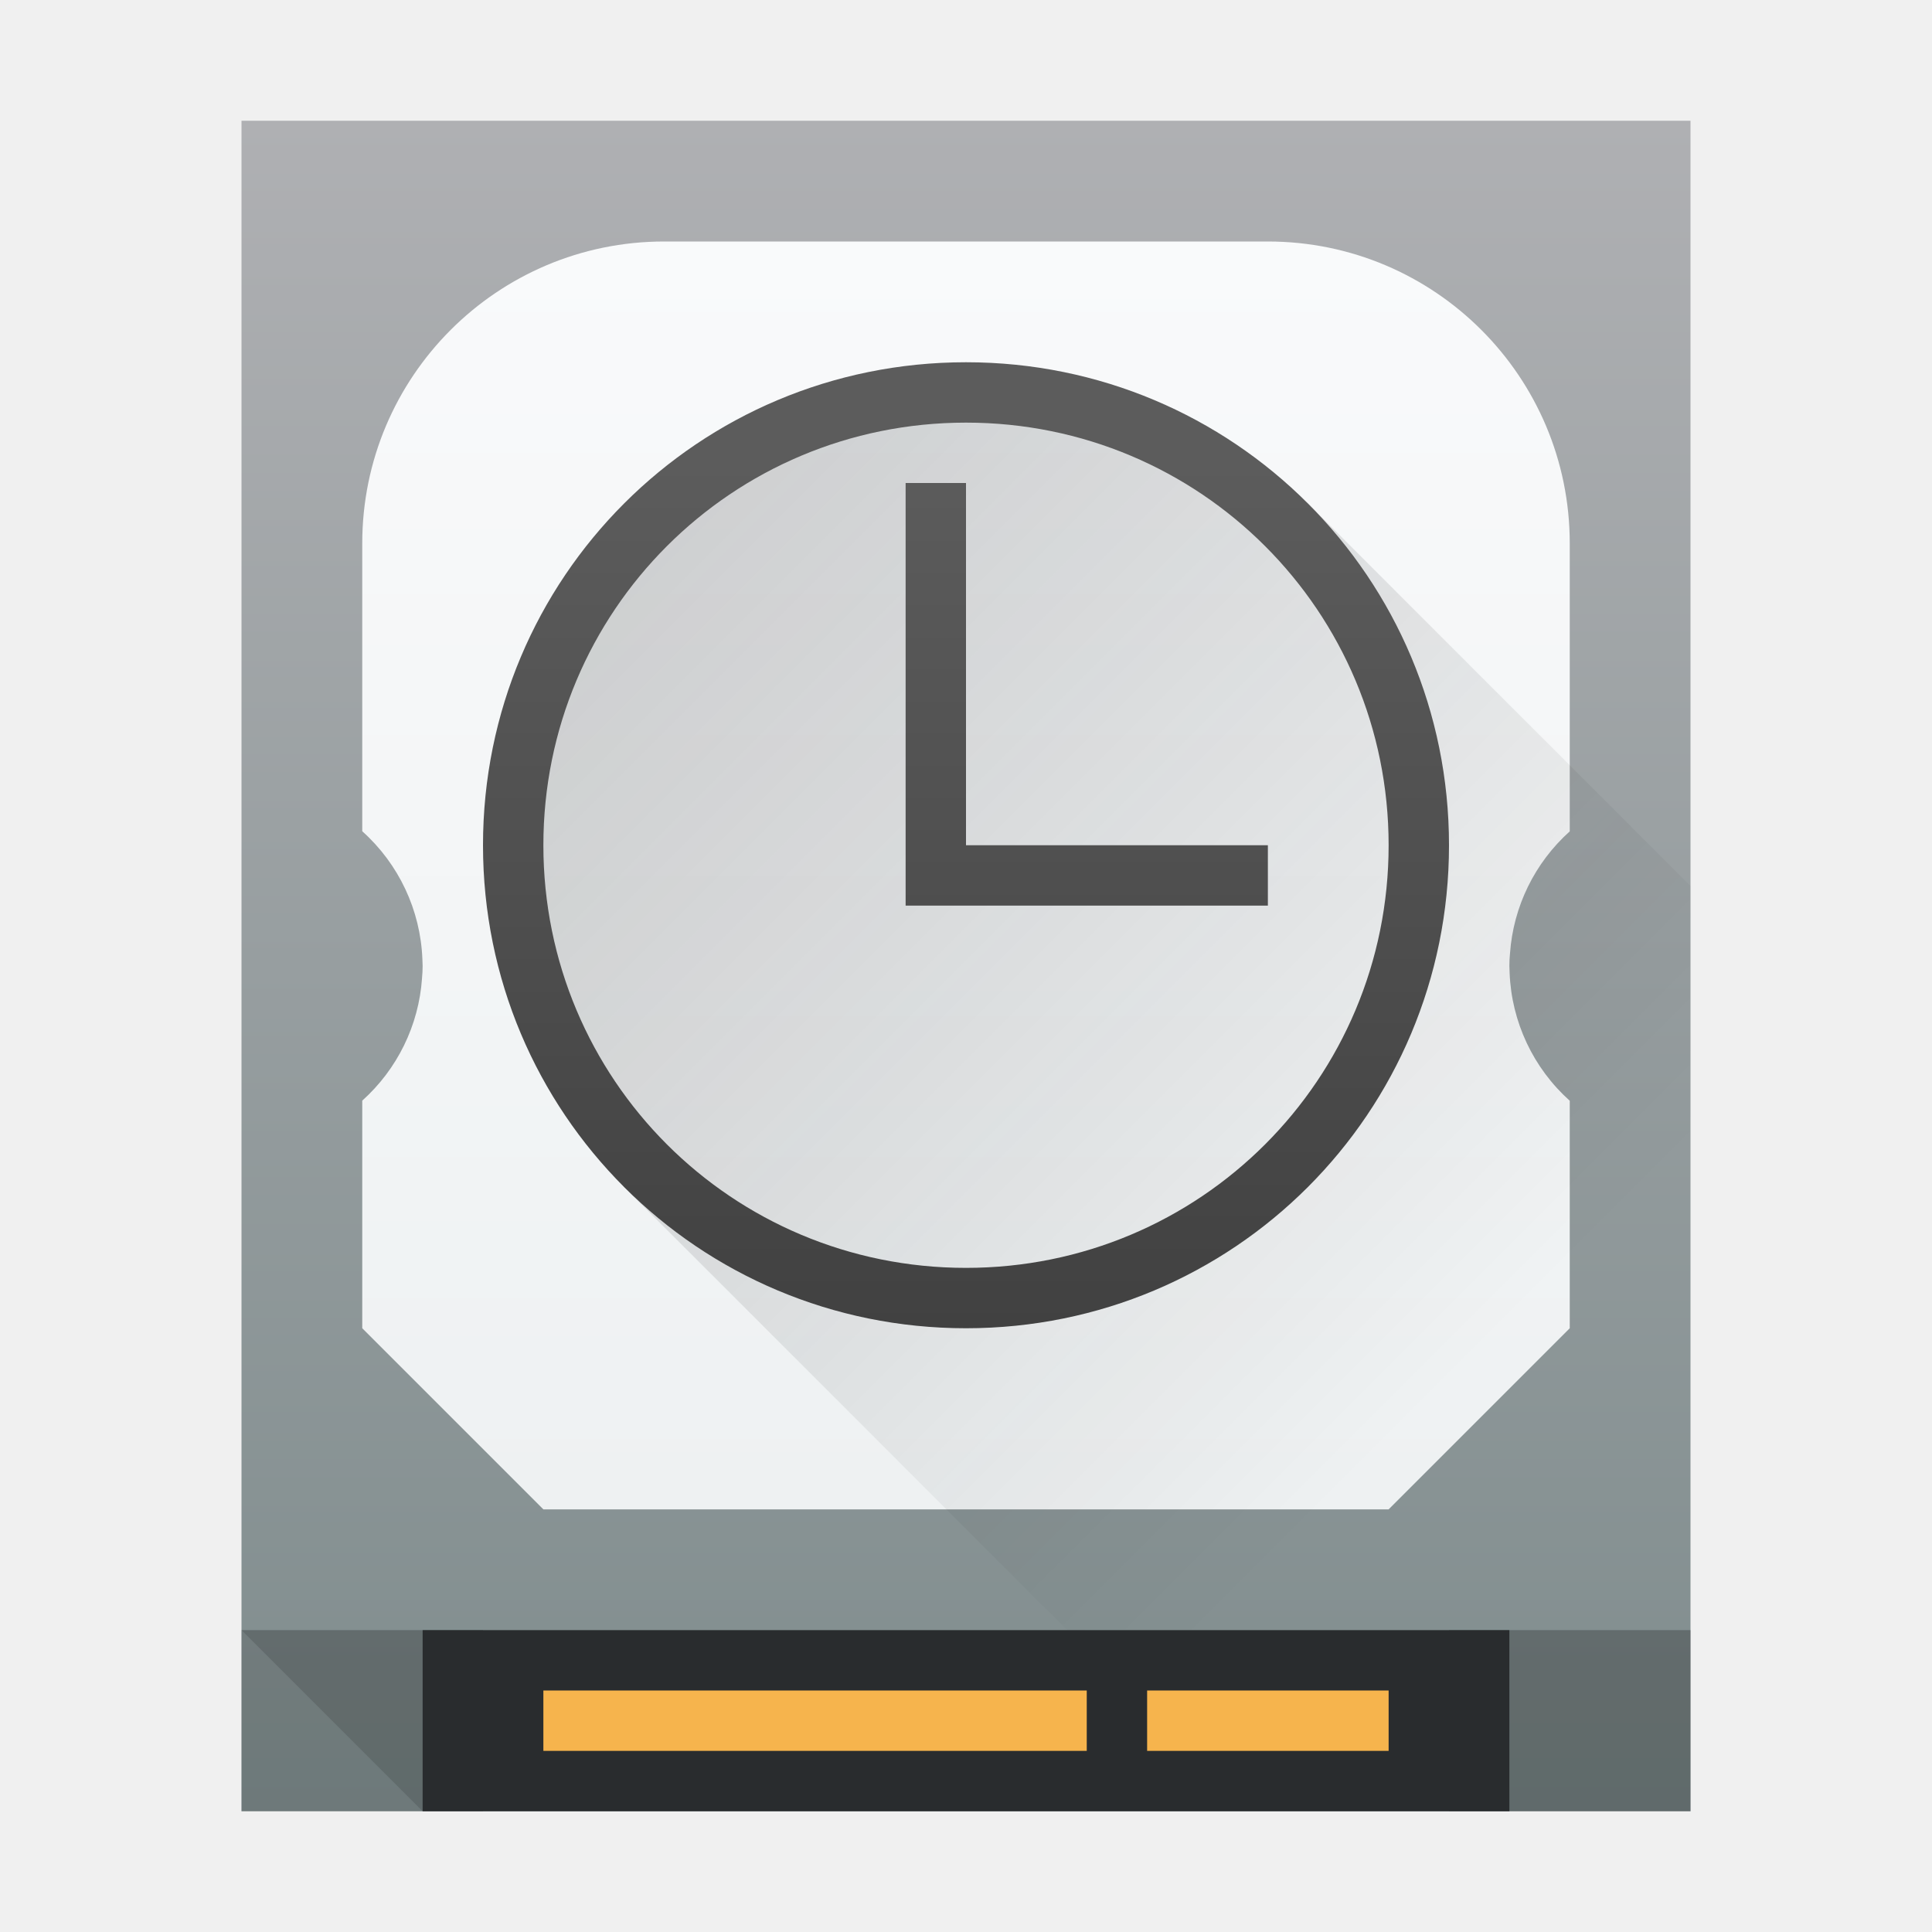
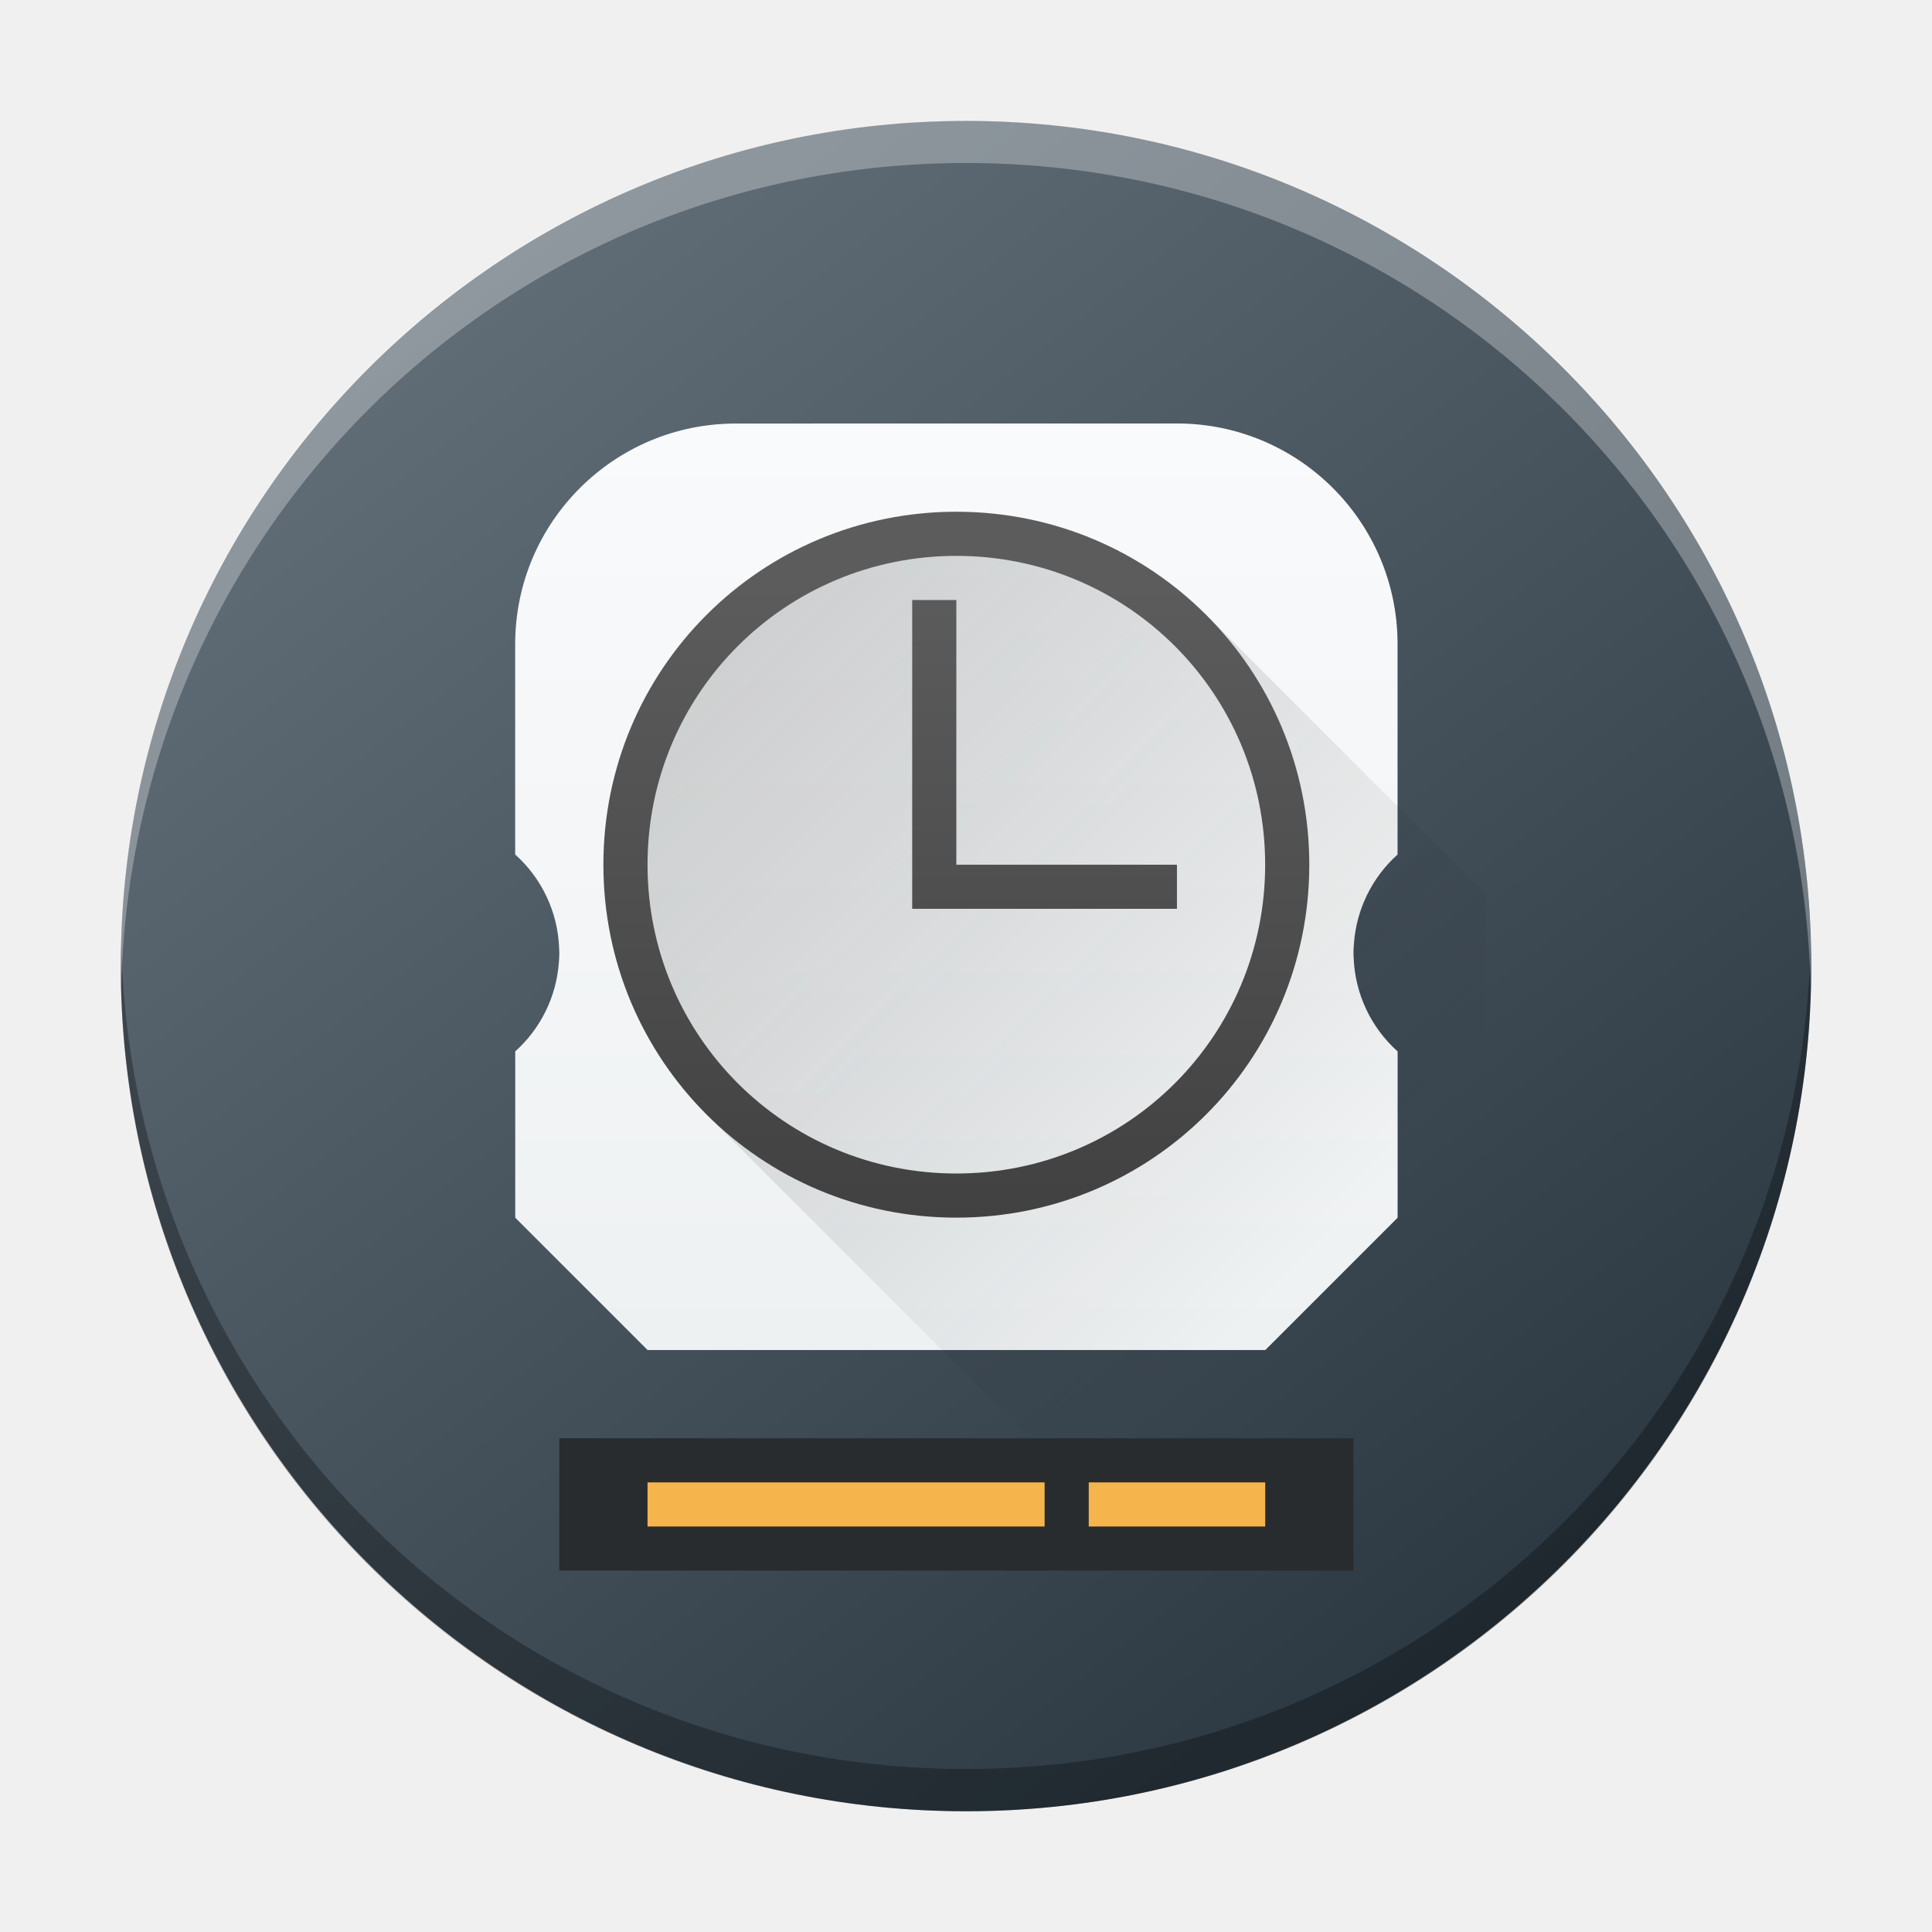
- <svg xmlns="http://www.w3.org/2000/svg" xmlns:xlink="http://www.w3.org/1999/xlink" height="32" width="32">
+ <svg xmlns="http://www.w3.org/2000/svg" xmlns:xlink="http://www.w3.org/1999/xlink" height="32" width="32" version="1.1" id="svg42">
+   <defs id="defs46">
+     <linearGradient gradientTransform="matrix(0.6999708,0,0,0.6999311,-301.988,-350.6227)" gradientUnits="userSpaceOnUse" x2="426.695" y2="499.921" y1="547.675" id="a-6" x1="389.32">
+       <stop stop-color="#18222a" style="stop-color:#1e2b35;stop-opacity:1" id="stop216" />
+       <stop stop-color="#566069" offset="1" style="stop-color:#6d7983;stop-opacity:1" id="stop218" />
+     </linearGradient>
+     <linearGradient xlink:href="#a" id="linearGradient2704" gradientUnits="userSpaceOnUse" gradientTransform="matrix(0.7307641,0,0,0.7307642,4.148222,4.091575)" x1="-421.447" y1="-504.204" x2="-410.447" y2="-493.204" />
+     <linearGradient id="linearGradient623">
+       <stop offset="0" stop-color="#292c2f" id="stop8-3" />
+       <stop offset="1" stop-opacity="0" id="stop10-6" />
+     </linearGradient>
+     <linearGradient xlink:href="#d-7" id="linearGradient2706" gradientUnits="userSpaceOnUse" gradientTransform="matrix(0.3812688,0,0,0.3934872,3.63961,3.192736)" x1="1.333" y1="48.714" x2="1.333" y2="9.714" />
+     <linearGradient id="d-7" gradientTransform="matrix(0.52174,0,0,0.53846,45.59747,-33.19696)" gradientUnits="userSpaceOnUse" x1="1.333" x2="1.333" y1="48.714" y2="9.714">
+       <stop offset="0" stop-color="#eef1f2" id="stop19-5" />
+       <stop offset="1" stop-color="#f9fafb" id="stop21-3" />
+     </linearGradient>
+     <linearGradient xlink:href="#a" id="linearGradient2708" gradientUnits="userSpaceOnUse" gradientTransform="matrix(0.7307641,0,0,0.7307642,4.148222,4.091575)" x1="10" y1="9" x2="24" y2="23" />
+     <linearGradient xlink:href="#f-5" id="linearGradient2710" gradientUnits="userSpaceOnUse" gradientTransform="matrix(0.7307641,0,0,0.7307642,4.148222,4.091575)" x1="-11.306" y1="23.62" x2="-11.306" y2="7.62" />
+     <linearGradient id="f-5" gradientUnits="userSpaceOnUse" x1="-11.306" x2="-11.306" y1="23.62" y2="7.62" gradientTransform="translate(46.29347,-31.96696)">
+       <stop offset="0" stop-color="#3e3e3e" id="stop2-6" />
+       <stop offset="1" stop-color="#5c5c5c" id="stop4-2" />
+     </linearGradient>
+   </defs>
  <linearGradient id="f" gradientUnits="userSpaceOnUse" x1="-11.306" x2="-11.306" y1="23.62" y2="7.62">
-     <stop offset="0" stop-color="#3e3e3e" />
-     <stop offset="1" stop-color="#5c5c5c" />
+     <stop offset="0" stop-color="#3e3e3e" id="stop2" />
+     <stop offset="1" stop-color="#5c5c5c" id="stop4" />
  </linearGradient>
  <linearGradient id="e" gradientUnits="userSpaceOnUse" x1="10" x2="24" xlink:href="#a" y1="9" y2="23" />
  <linearGradient id="a">
-     <stop offset="0" stop-color="#292c2f" />
-     <stop offset="1" stop-opacity="0" />
+     <stop offset="0" stop-color="#292c2f" id="stop8" />
+     <stop offset="1" stop-opacity="0" id="stop10" />
  </linearGradient>
  <linearGradient id="b" gradientTransform="matrix(.58696 0 0 .53846 -227.988 -270.353)" gradientUnits="userSpaceOnUse" x1="388.423" x2="388.423" y1="557.798" y2="505.798">
-     <stop offset="0" stop-color="#7f8c8d" />
-     <stop offset="1" stop-color="#afb0b3" />
+     <stop offset="0" stop-color="#7f8c8d" id="stop13" />
+     <stop offset="1" stop-color="#afb0b3" id="stop15" />
  </linearGradient>
  <linearGradient id="c" gradientUnits="userSpaceOnUse" x1="-421.447" x2="-410.447" xlink:href="#a" y1="-504.204" y2="-493.204" />
  <linearGradient id="d" gradientTransform="matrix(.52174 0 0 .53846 -.696 -1.23)" gradientUnits="userSpaceOnUse" x1="1.333" x2="1.333" y1="48.714" y2="9.714">
-     <stop offset="0" stop-color="#eef1f2" />
-     <stop offset="1" stop-color="#f9fafb" />
+     <stop offset="0" stop-color="#eef1f2" id="stop19" />
+     <stop offset="1" stop-color="#f9fafb" id="stop21" />
  </linearGradient>
-   <path d="M4 2h24v28H4z" fill="url(#b)" />
-   <path d="M7 27h18v3H7z" fill="#292c2e" />
-   <path d="M9 28h9v1H9zm10 0h4v1h-4z" fill="#f6b44d" />
-   <path d="M24 27h4v3h-4zM4 27h4v3H4z" fill="#292c2f" opacity=".2" />
-   <path d="M4 27h4v3H7zm20 0h4v3h-4z" fill="#292c2f" opacity=".2" />
-   <path d="M24.535 5.465L28 8.928V30H14l-8-8z" fill="url(#c)" opacity=".2" />
-   <path d="M11 4a5 5 0 0 0-5 5v4.768a3 3 0 0 1 .996 2.117A2 2 0 0 1 7 16a2 2 0 0 1-.01.2 3 3 0 0 1 0 .005A3 3 0 0 1 6 18.23V22l3 3h14l3-3v-3.768a3 3 0 0 1-.996-2.117A2 2 0 0 1 25 16a2 2 0 0 1 .01-.205A3 3 0 0 1 26 13.77V9a5 5 0 0 0-5-5z" fill="url(#d)" />
-   <path d="M17.676 27H28V14.676l-6.337-6.338L16 6l-6 3-1.56 5 1.899 5.662z" fill="url(#e)" opacity=".2" />
-   <path d="M16 6c-4.432 0-8 3.568-8 8s3.568 8 8 8 8-3.568 8-8-3.568-8-8-8m0 1c3.878 0 7 3.122 7 7s-3.122 7-7 7-7-3.122-7-7 3.122-7 7-7m-1 1v7h6v-1h-5V8z" fill="url(#f)" />
+   <rect width="27.999" x="-30" y="2.003" rx="13.999" height="27.997" transform="scale(-1,1)" style="display:inline;fill:url(#a-6);stroke-width:1.96;stroke-opacity:0.55" id="rect223" ry="13.999" />
+   <path style="display:inline;opacity:0.3;fill:#000000;fill-opacity:1;stroke-width:1.96;stroke-opacity:0.55" d="M 2.008,15.651 C 2.006,15.768 2,15.884 2,16.001 2,23.757 8.244,30 15.999,30 c 7.756,0 13.999,-6.243 13.999,-13.999 0,-0.117 -0.005,-0.233 -0.008,-0.35 -0.185,7.592 -6.356,13.649 -13.991,13.649 -7.638,0 -13.806,-6.057 -13.991,-13.649" id="path225" />
+   <path d="M 2.008,16.349 C 2.006,16.232 2,16.117 2,15.999 2,8.243 8.244,2 15.999,2 c 7.756,0 13.999,6.243 13.999,13.999 0,0.117 -0.005,0.233 -0.008,0.35 C 29.806,8.757 23.635,2.7 15.999,2.7 c -7.638,0 -13.806,6.057 -13.991,13.649" style="display:inline;opacity:0.3;fill:#ffffff;fill-opacity:1;stroke-width:1.96;stroke-opacity:0.55" id="path229" />
+   <path id="path5098-0" d="M 28.057,17.864 V 17.455 Z" style="fill:#ffffff;fill-opacity:0.757;fill-rule:nonzero;stroke:none;stroke-width:0.073;stroke-linecap:round;stroke-linejoin:round;stroke-miterlimit:4;stroke-dasharray:none;stroke-dashoffset:4;stroke-opacity:1" />
+   <path d="M 9.264,23.822 H 22.417 v 2.192 H 9.264 Z" fill="#292c2e" id="path26-6" style="stroke-width:0.731" />
+   <path d="m 10.725,24.553 h 6.577 v 0.731 h -6.577 z m 7.308,0 h 2.923 v 0.731 h -2.923 z" fill="#f6b44d" id="path28-2" style="stroke-width:0.731" />
+   <path d="m 22.078,8.085 2.532,2.531 V 26.014 H 14.379 l -5.846,-5.846 z" fill="url(#c)" opacity="0.2" id="path34-9" style="fill:url(#linearGradient2704);stroke-width:0.731" />
+   <path d="m 12.187,7.015 a 3.654,3.654 0 0 0 -3.654,3.654 v 3.484 a 2.192,2.192 0 0 1 0.728,1.547 1.462,1.462 0 0 1 0.003,0.084 1.462,1.462 0 0 1 -0.007,0.146 2.192,2.192 0 0 1 0,0.004 2.192,2.192 0 0 1 -0.723,1.48 v 2.755 l 2.192,2.192 h 10.231 l 2.192,-2.192 v -2.754 a 2.192,2.192 0 0 1 -0.728,-1.547 1.462,1.462 0 0 1 -0.003,-0.084 1.462,1.462 0 0 1 0.007,-0.15 2.192,2.192 0 0 1 0.723,-1.48 v -3.486 a 3.654,3.654 0 0 0 -3.654,-3.654 z" fill="url(#d)" id="path36-1" style="fill:url(#linearGradient2706);stroke-width:0.731" />
+   <path d="m 17.065,23.822 h 7.544 v -9.006 l -4.631,-4.632 -4.138,-1.709 -4.385,2.192 -1.14,3.654 1.388,4.138 z" fill="url(#e)" opacity="0.2" id="path38-2" style="fill:url(#linearGradient2708);stroke-width:0.731" />
+   <path d="m 15.84,8.476 c -3.239,0 -5.846,2.607 -5.846,5.846 0,3.239 2.607,5.846 5.846,5.846 3.239,0 5.846,-2.607 5.846,-5.846 0,-3.239 -2.607,-5.846 -5.846,-5.846 m 0,0.731 c 2.834,0 5.115,2.281 5.115,5.115 0,2.834 -2.281,5.115 -5.115,5.115 -2.834,0 -5.115,-2.281 -5.115,-5.115 0,-2.834 2.281,-5.115 5.115,-5.115 m -0.731,0.731 v 5.115 h 4.385 V 14.322 H 15.84 V 9.938 Z" fill="url(#f)" id="path40-7" style="fill:url(#linearGradient2710);stroke-width:0.731" />
</svg>
